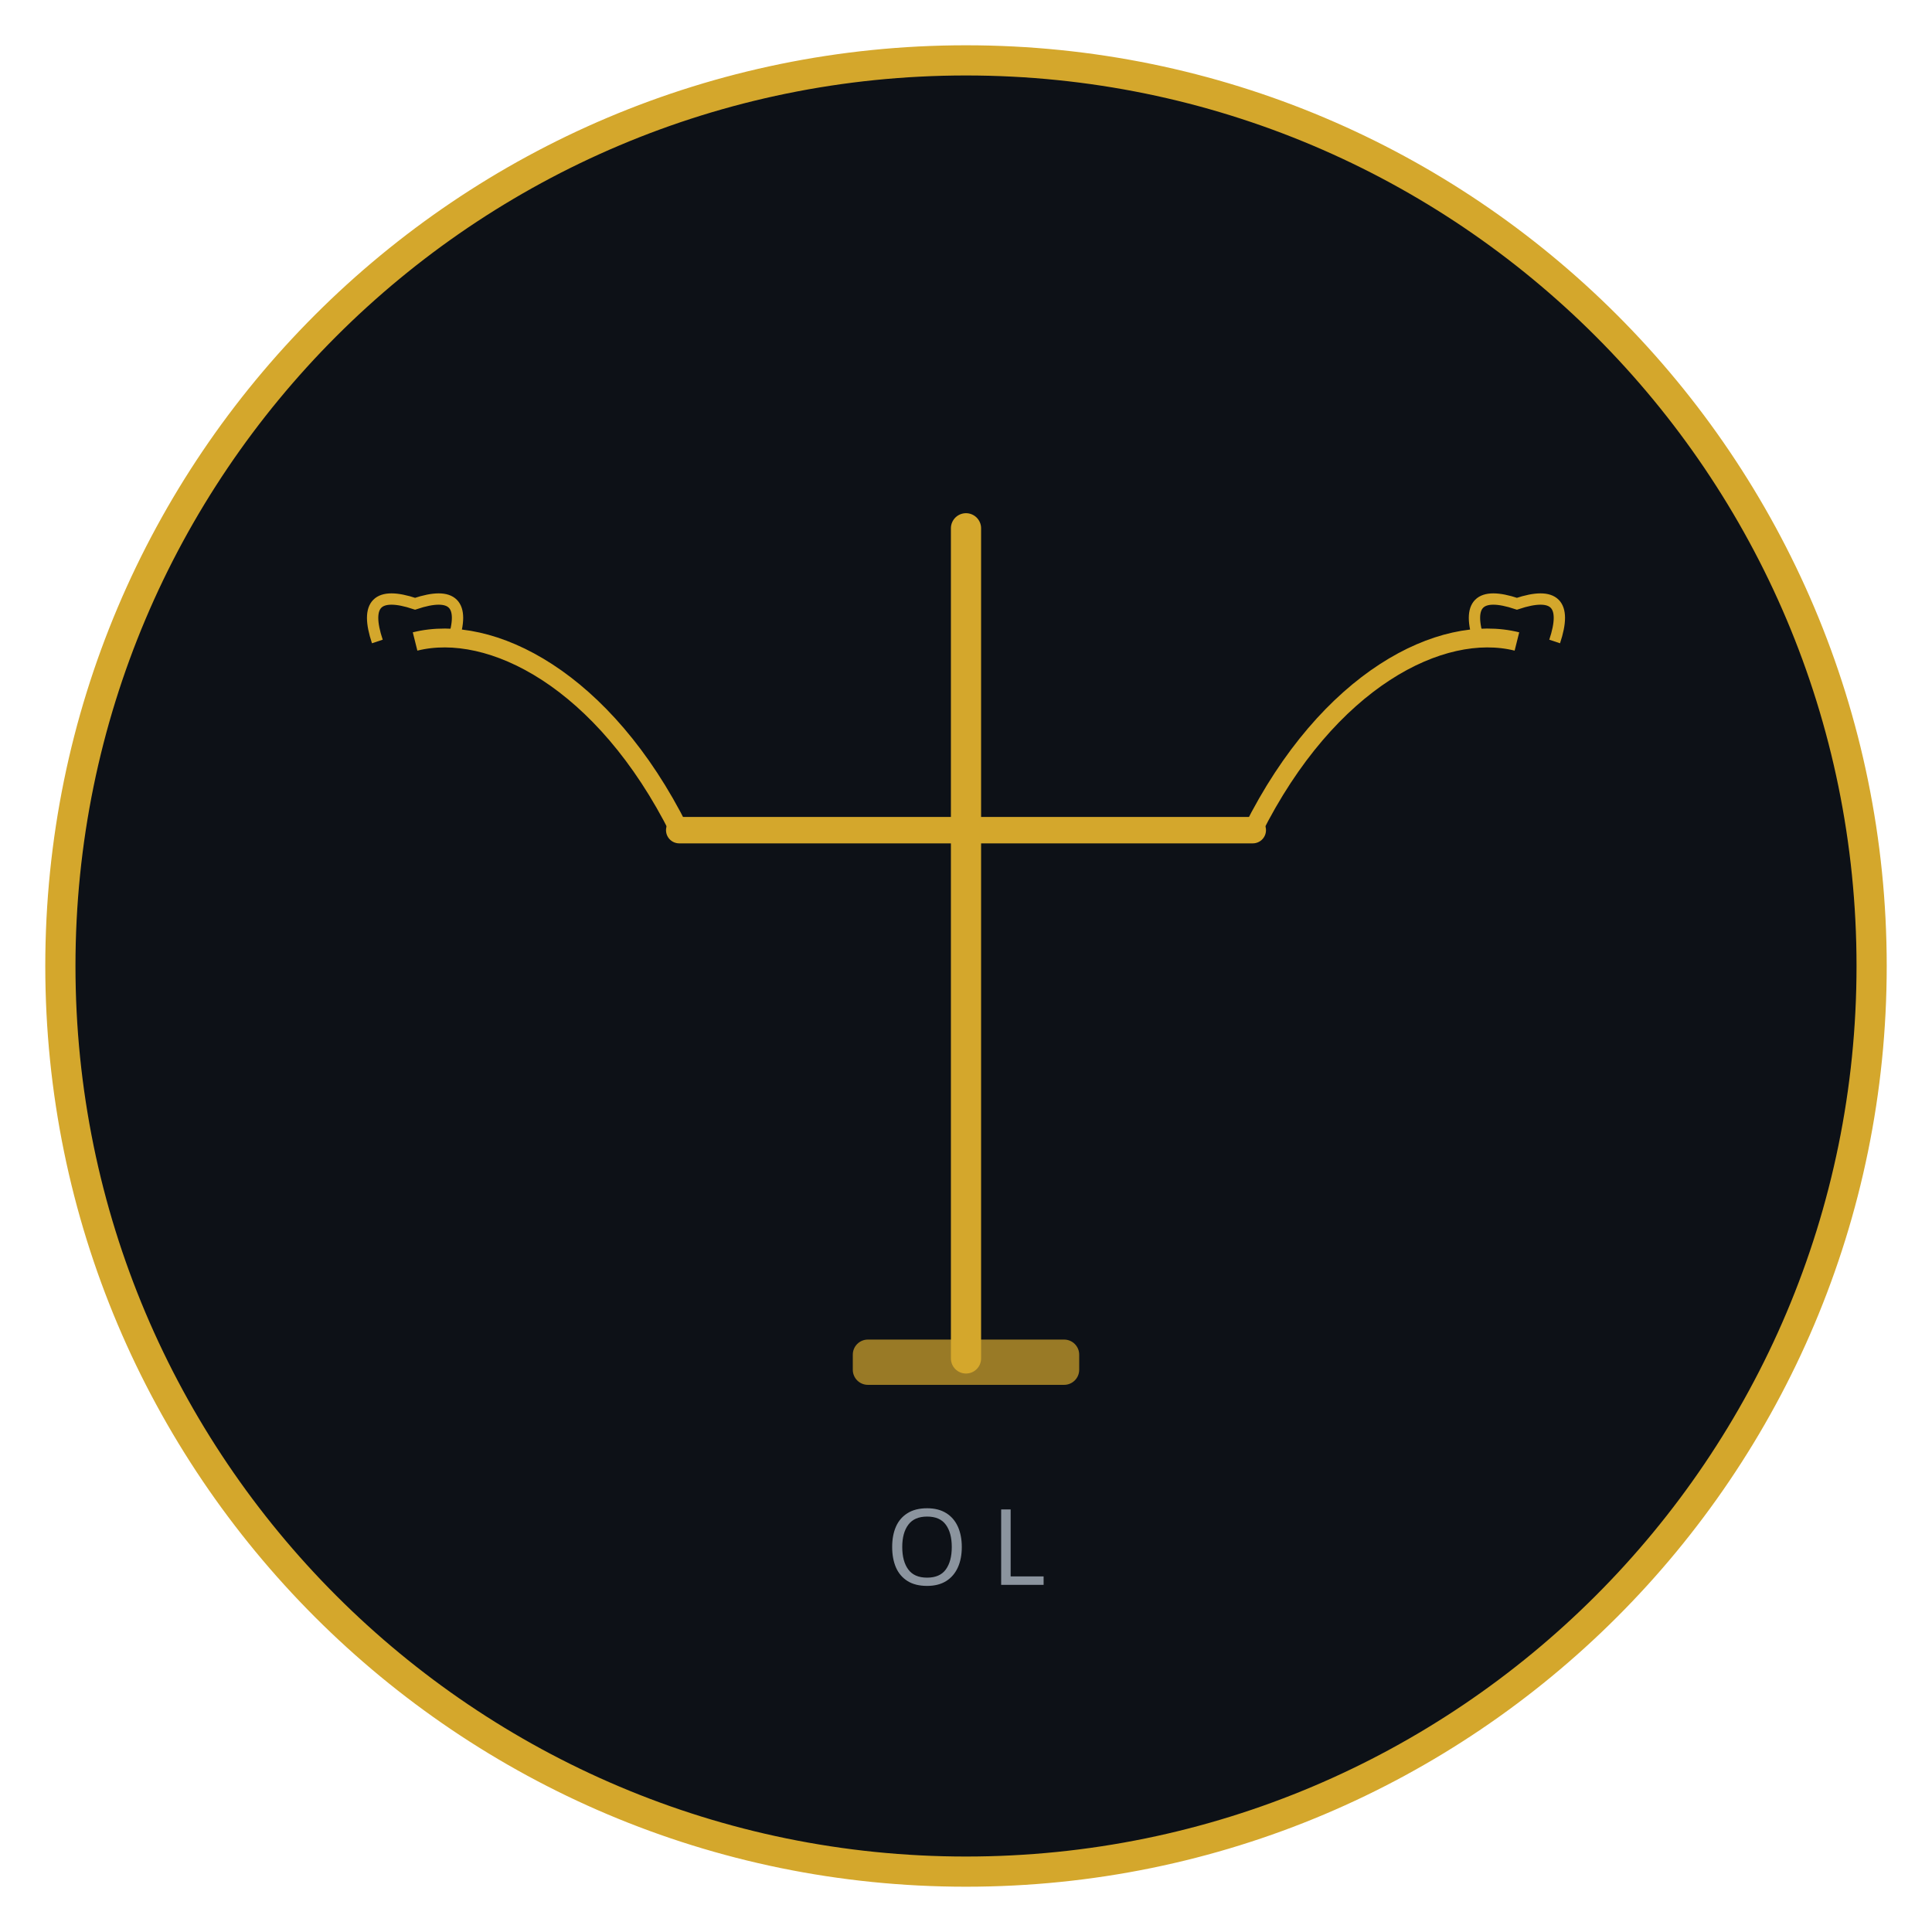
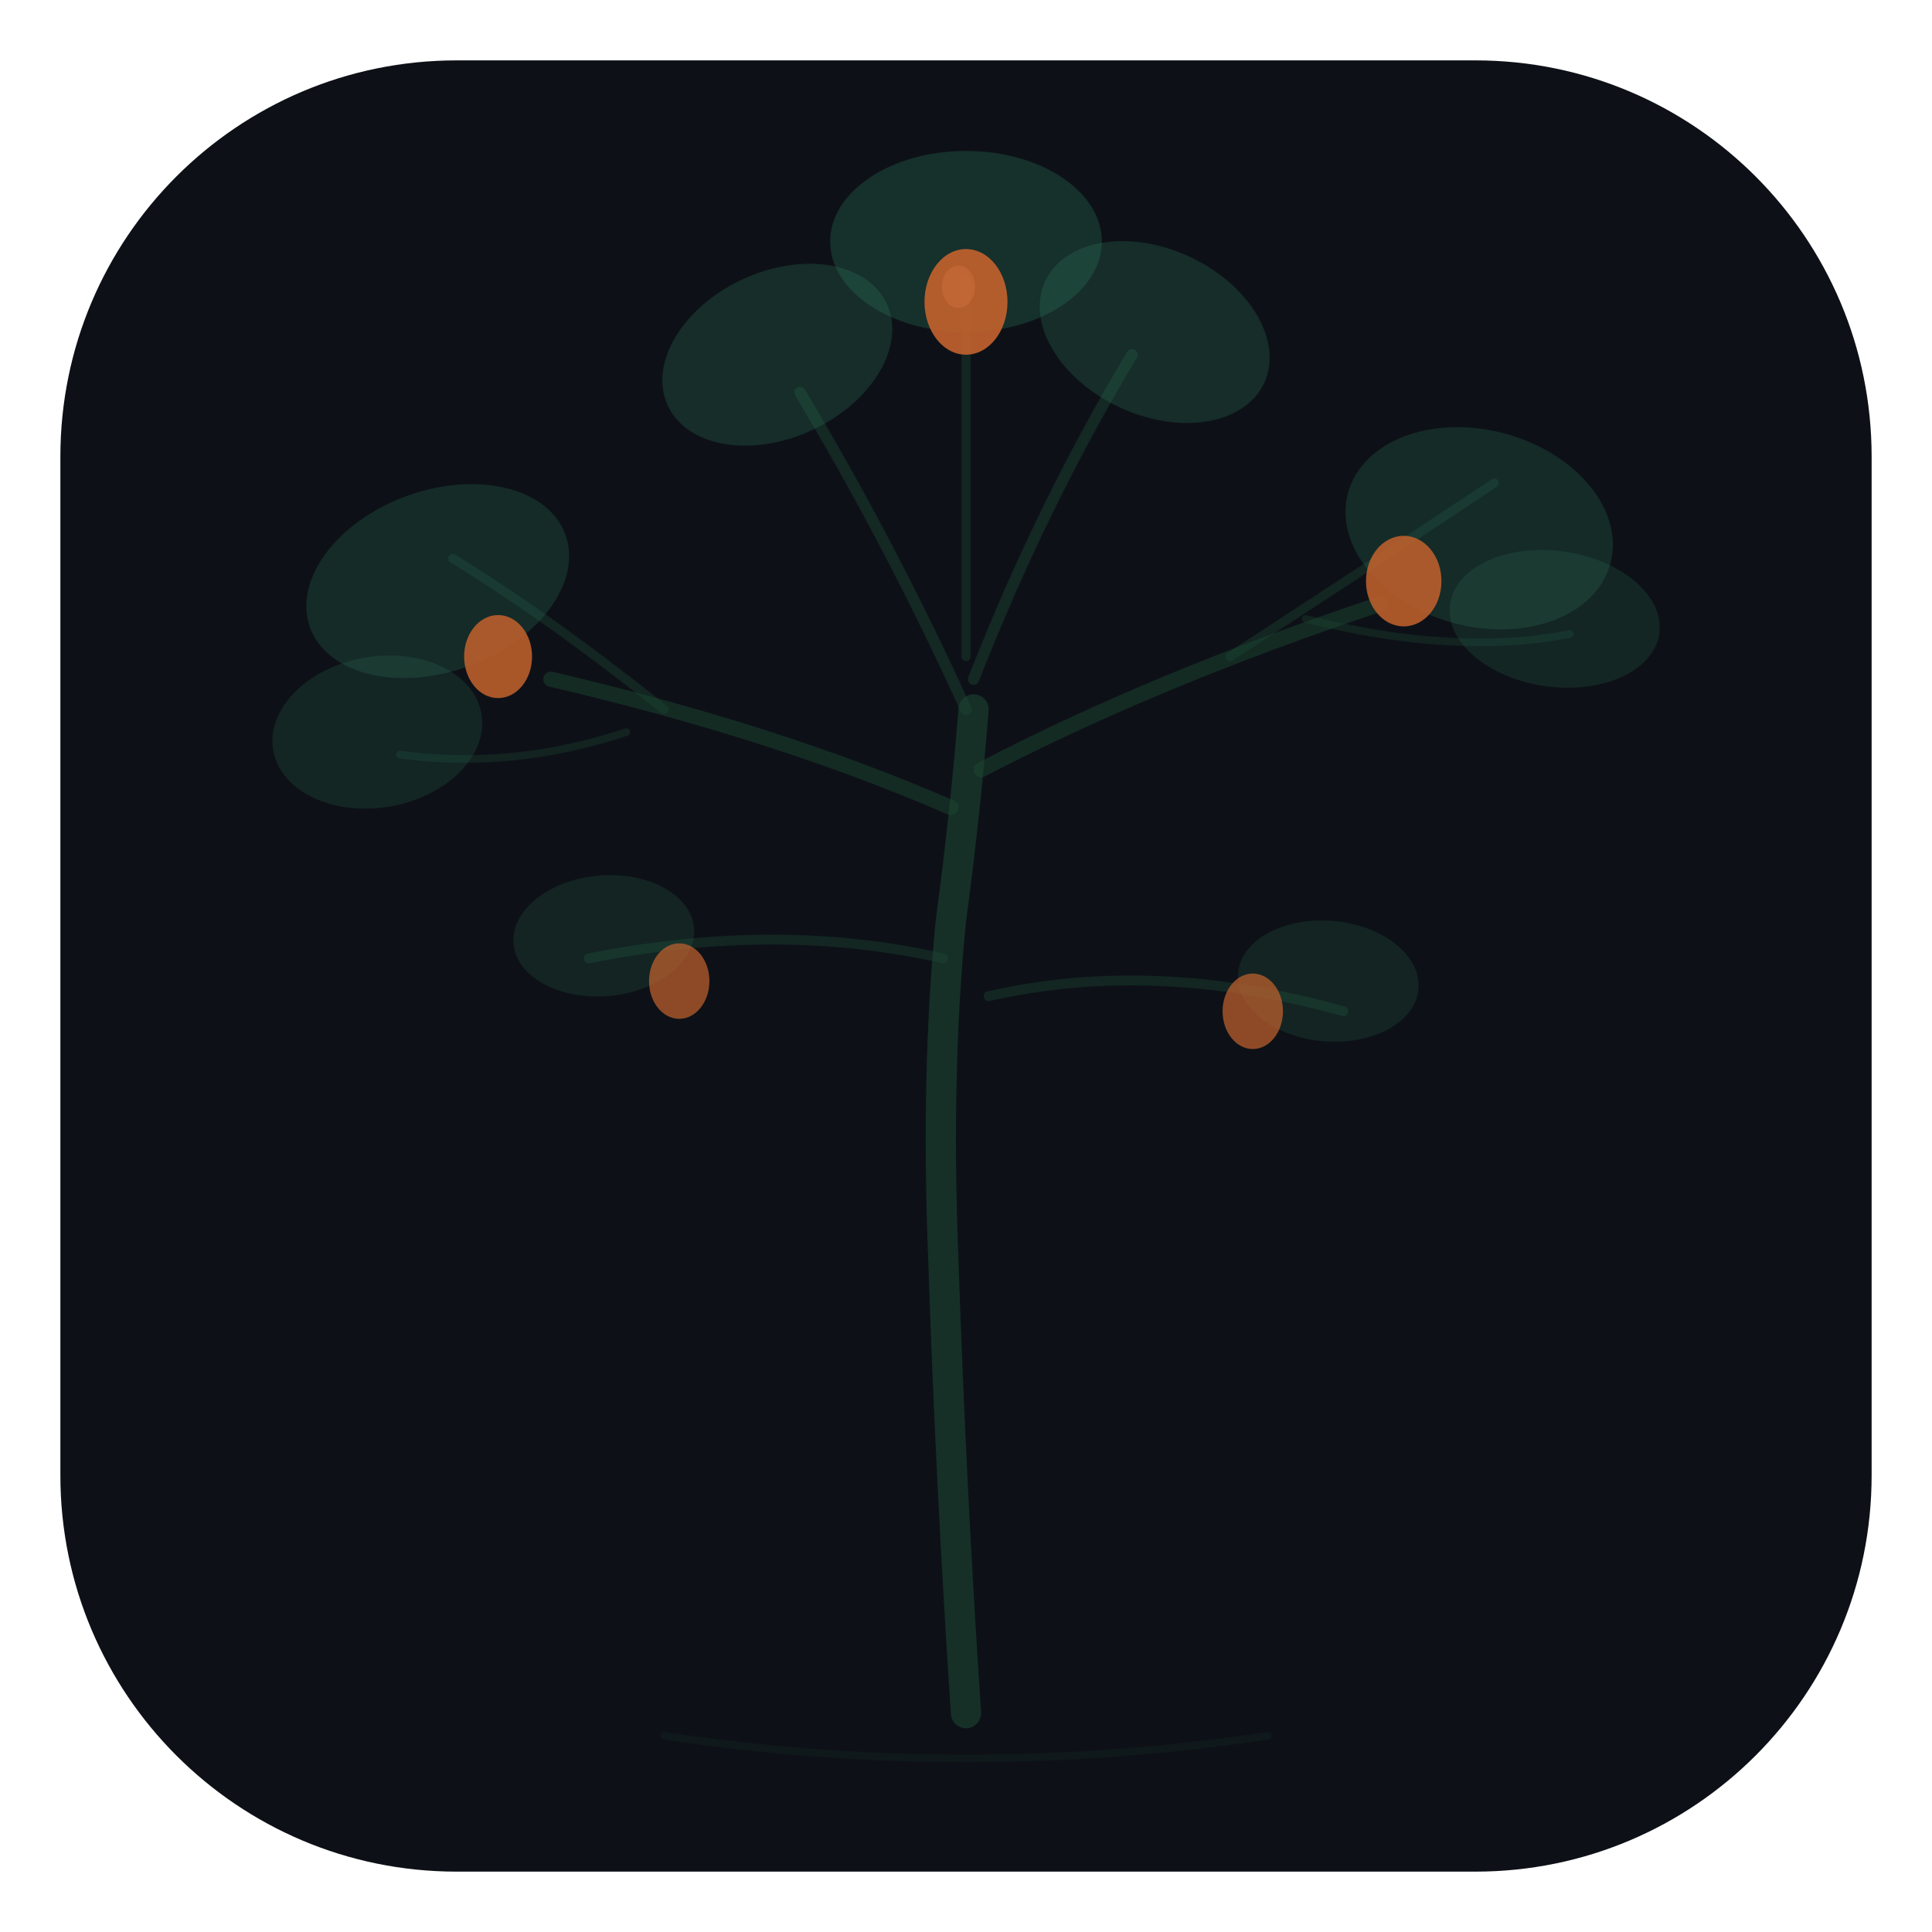
- <svg xmlns="http://www.w3.org/2000/svg" viewBox="0 0 512 512" fill="none">
-   <circle cx="256" cy="256" r="240" fill="#0d1117" stroke="#d4a72c" stroke-width="8" />
-   <line x1="256" y1="140" x2="256" y2="360" stroke="#d4a72c" stroke-width="8" stroke-linecap="round" />
-   <line x1="180" y1="220" x2="332" y2="220" stroke="#d4a72c" stroke-width="7" stroke-linecap="round" />
-   <path d="M180 220 C160 180, 130 165, 110 170" stroke="#d4a72c" stroke-width="5" fill="none" />
-   <path d="M100 170 Q95 155 110 160 Q125 155 120 170" stroke="#d4a72c" stroke-width="3" fill="none" />
-   <path d="M332 220 C352 180, 382 165, 402 170" stroke="#d4a72c" stroke-width="5" fill="none" />
-   <path d="M412 170 Q417 155 402 160 Q387 155 392 170" stroke="#d4a72c" stroke-width="3" fill="none" />
-   <rect x="226" y="355" width="60" height="12" rx="4" fill="#d4a72c" opacity="0.7" />
-   <text x="256" y="420" text-anchor="middle" fill="#8b949e" font-family="sans-serif" font-size="28" font-weight="300" letter-spacing="6">OL</text>
+ <svg xmlns="http://www.w3.org/2000/svg" viewBox="0 0 1024 1024" fill="none">
+   <rect x="32" y="32" width="960" height="960" rx="210" ry="210" fill="#0d1117" />
+   <g transform="translate(-48 -72) scale(4.0)">
+     <path d="M140 245 Q138 215, 137 185 Q136 160, 138 140 Q140 125, 141 112" fill="none" stroke="#1c4532" stroke-width="4" stroke-linecap="round" opacity="0.6" />
+     <path d="M100 248 Q140 254, 180 248" fill="none" stroke="#1c4532" stroke-width="1" opacity="0.15" stroke-linecap="round" />
+     <g>
+       <path d="M138 125 Q115 115, 85 108" fill="none" stroke="#1c4532" stroke-width="2" stroke-linecap="round" opacity="0.5" />
+       <path d="M100 112 Q85 100, 72 92" fill="none" stroke="#1c4532" stroke-width="1.2" stroke-linecap="round" opacity="0.4" />
+       <path d="M95 115 Q80 120, 65 118" fill="none" stroke="#1c4532" stroke-width="1" stroke-linecap="round" opacity="0.35" />
+       <ellipse cx="70" cy="95" rx="18" ry="12" fill="#2d785a" opacity="0.25" transform="rotate(-20 70 95)" />
+       <ellipse cx="62" cy="115" rx="14" ry="10" fill="#2d785a" opacity="0.2" transform="rotate(-10 62 115)" />
+       <ellipse cx="78" cy="105" rx="4.5" ry="5.5" fill="#c4622d" opacity="0.85" />
+     </g>
+     <g>
+       <path d="M142 120 Q165 108, 195 98" fill="none" stroke="#1c4532" stroke-width="2" stroke-linecap="round" opacity="0.5" />
+       <path d="M175 105 Q195 92, 210 82" fill="none" stroke="#1c4532" stroke-width="1.2" stroke-linecap="round" opacity="0.4" />
+       <path d="M185 100 Q205 105, 220 102" fill="none" stroke="#1c4532" stroke-width="1" stroke-linecap="round" opacity="0.35" />
+       <ellipse cx="208" cy="88" rx="18" ry="13" fill="#2d785a" opacity="0.25" transform="rotate(15 208 88)" />
+       <ellipse cx="218" cy="100" rx="14" ry="9" fill="#2d785a" opacity="0.2" transform="rotate(8 218 100)" />
+       <ellipse cx="198" cy="95" rx="5" ry="6" fill="#c4622d" opacity="0.85" />
+     </g>
+     <g>
+       <path d="M140 112 Q130 90, 118 70" fill="none" stroke="#1c4532" stroke-width="1.5" stroke-linecap="round" opacity="0.45" />
+       <path d="M141 108 Q150 85, 162 65" fill="none" stroke="#1c4532" stroke-width="1.5" stroke-linecap="round" opacity="0.45" />
+       <path d="M140 105 Q140 80, 140 55" fill="none" stroke="#1c4532" stroke-width="1.2" stroke-linecap="round" opacity="0.4" />
+       <ellipse cx="115" cy="65" rx="16" ry="11" fill="#2d785a" opacity="0.28" transform="rotate(-25 115 65)" />
+       <ellipse cx="165" cy="62" rx="16" ry="11" fill="#2d785a" opacity="0.28" transform="rotate(25 165 62)" />
+       <ellipse cx="140" cy="50" rx="18" ry="12" fill="#2d785a" opacity="0.3" />
+       <ellipse cx="140" cy="58" rx="5.5" ry="7" fill="#c4622d" opacity="0.9" />
+       <ellipse cx="139" cy="56" rx="2.2" ry="2.8" fill="#d4733e" opacity="0.4" />
+     </g>
+     <g>
+       <path d="M137 145 Q115 140, 90 145" fill="none" stroke="#1c4532" stroke-width="1.3" stroke-linecap="round" opacity="0.4" />
+       <ellipse cx="92" cy="142" rx="12" ry="8" fill="#2d785a" opacity="0.18" transform="rotate(-5 92 142)" />
+       <ellipse cx="102" cy="148" rx="4" ry="5" fill="#c4622d" opacity="0.7" />
+     </g>
+     <g>
+       <path d="M143 150 Q165 145, 190 152" fill="none" stroke="#1c4532" stroke-width="1.3" stroke-linecap="round" opacity="0.4" />
+       <ellipse cx="188" cy="148" rx="12" ry="8" fill="#2d785a" opacity="0.18" transform="rotate(5 188 148)" />
+       <ellipse cx="178" cy="152" rx="4" ry="5" fill="#c4622d" opacity="0.7" />
+     </g>
+   </g>
</svg>
